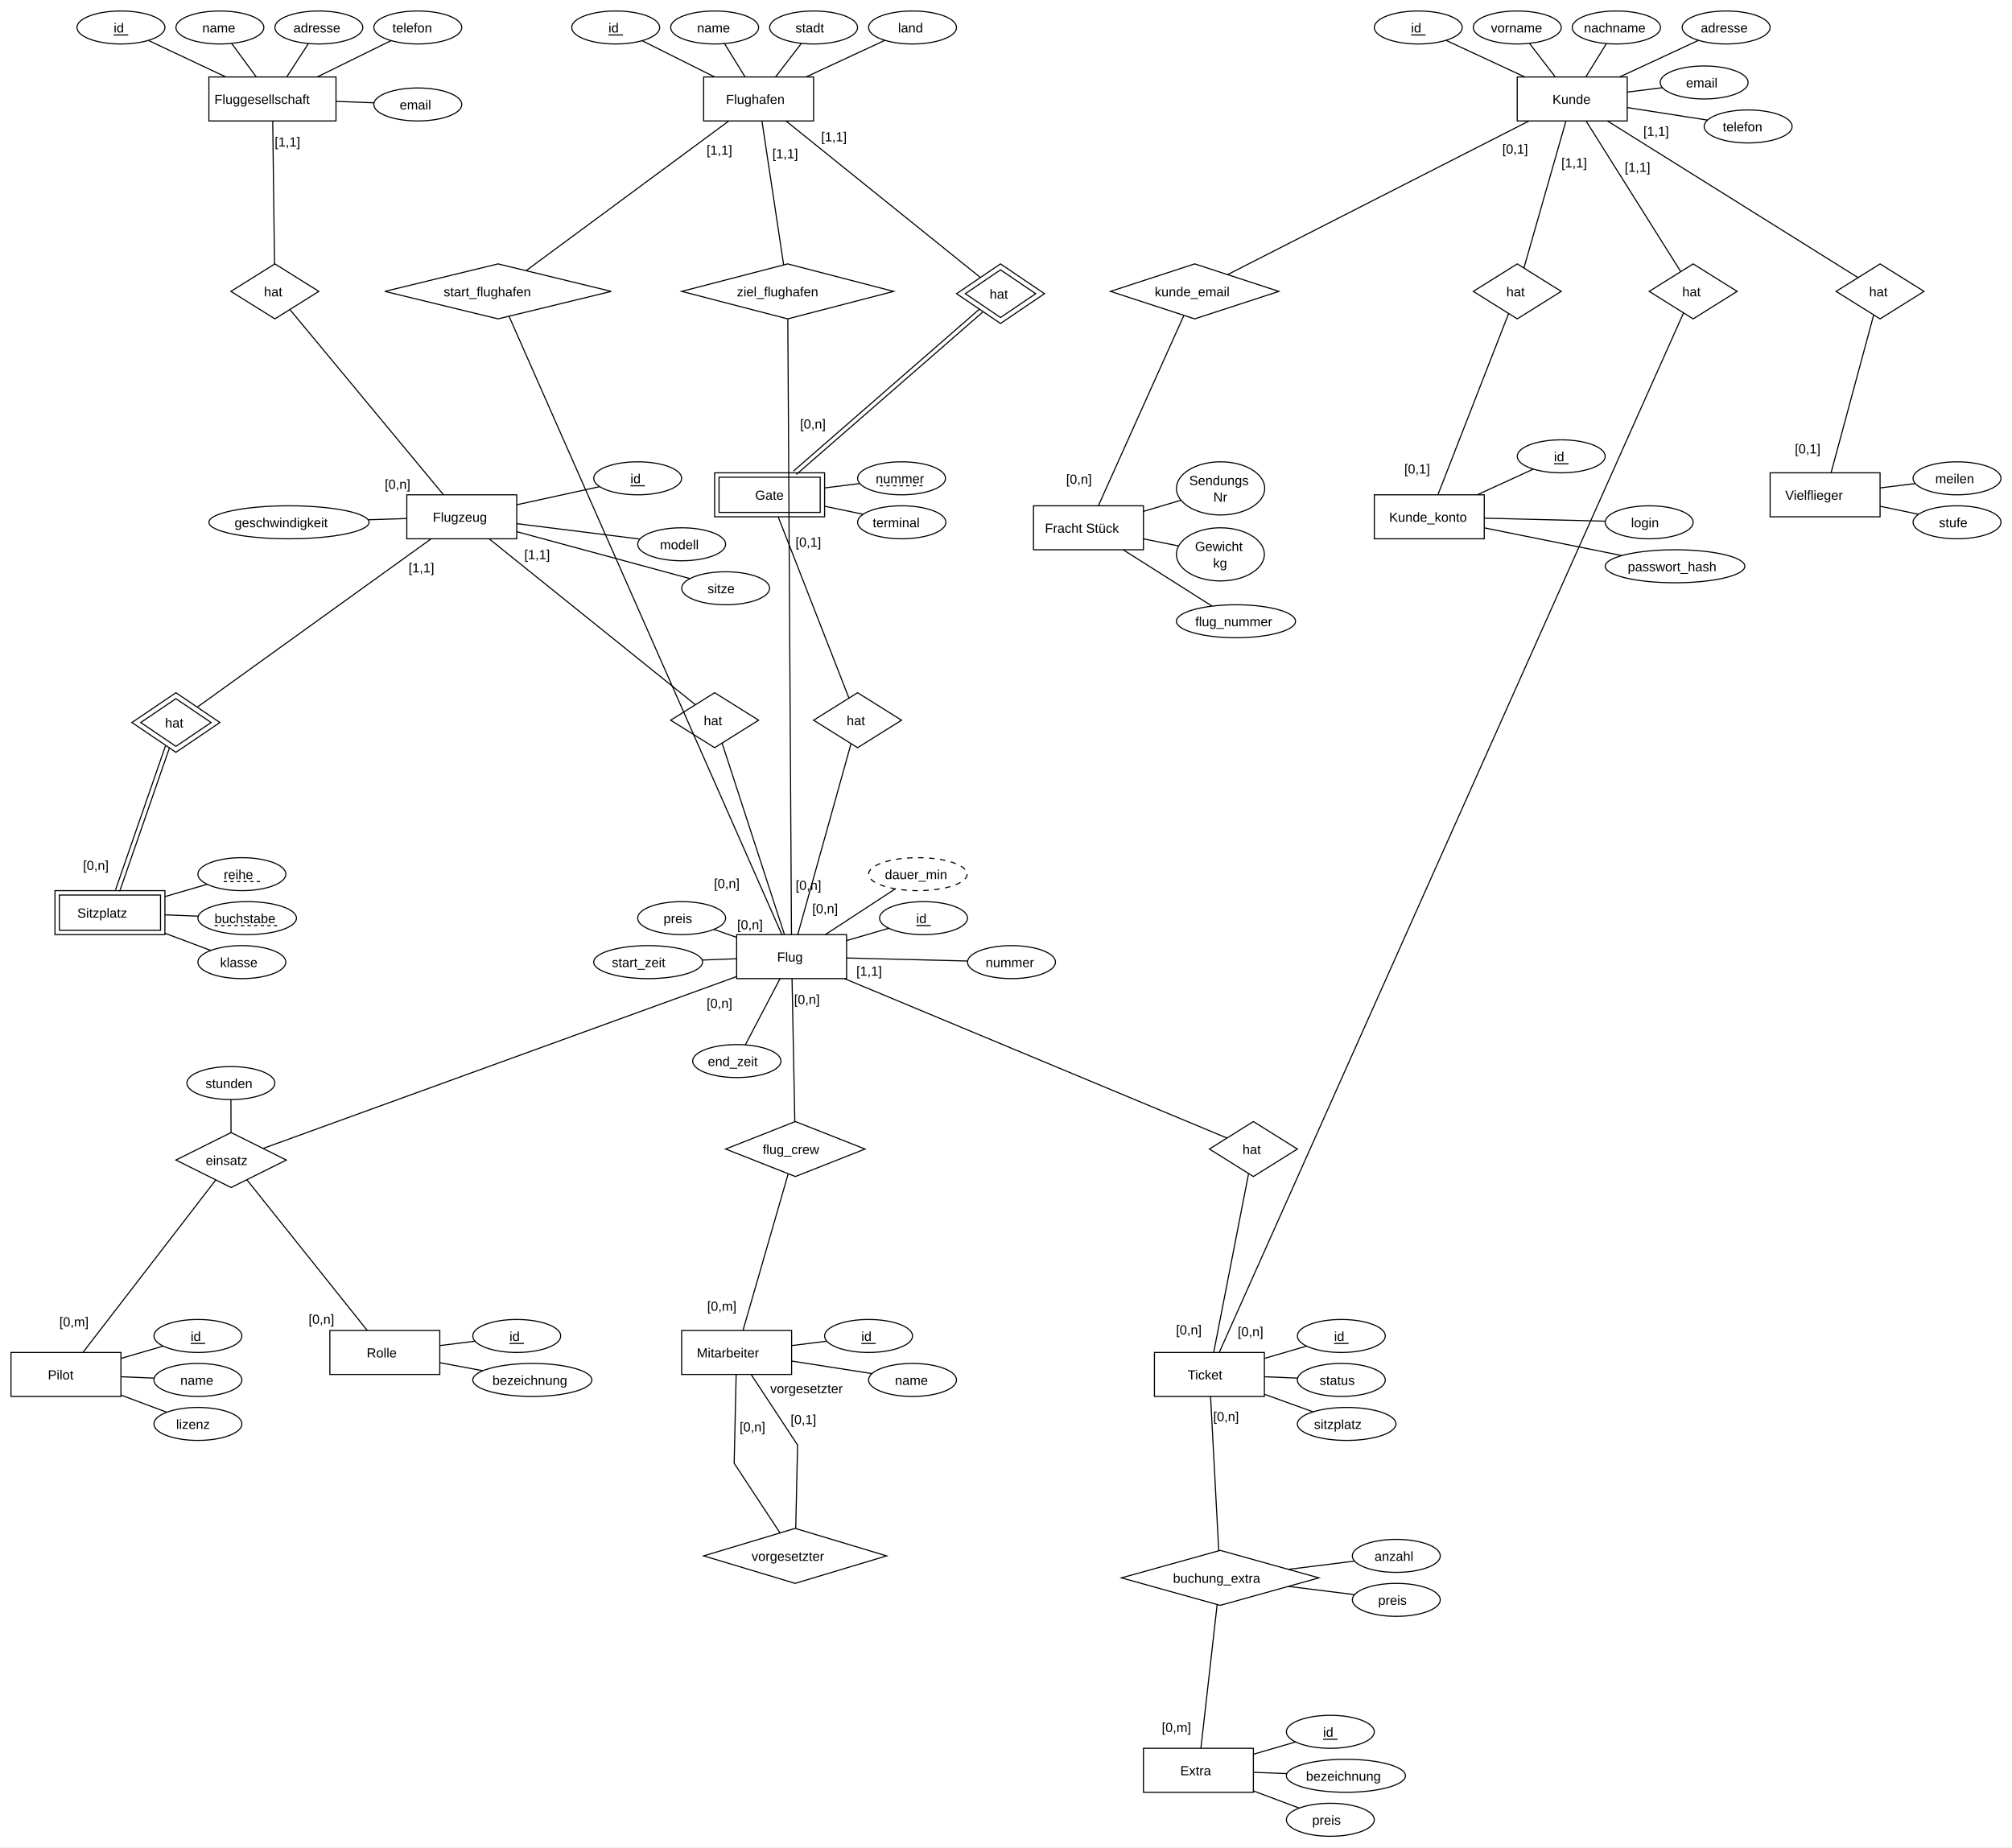
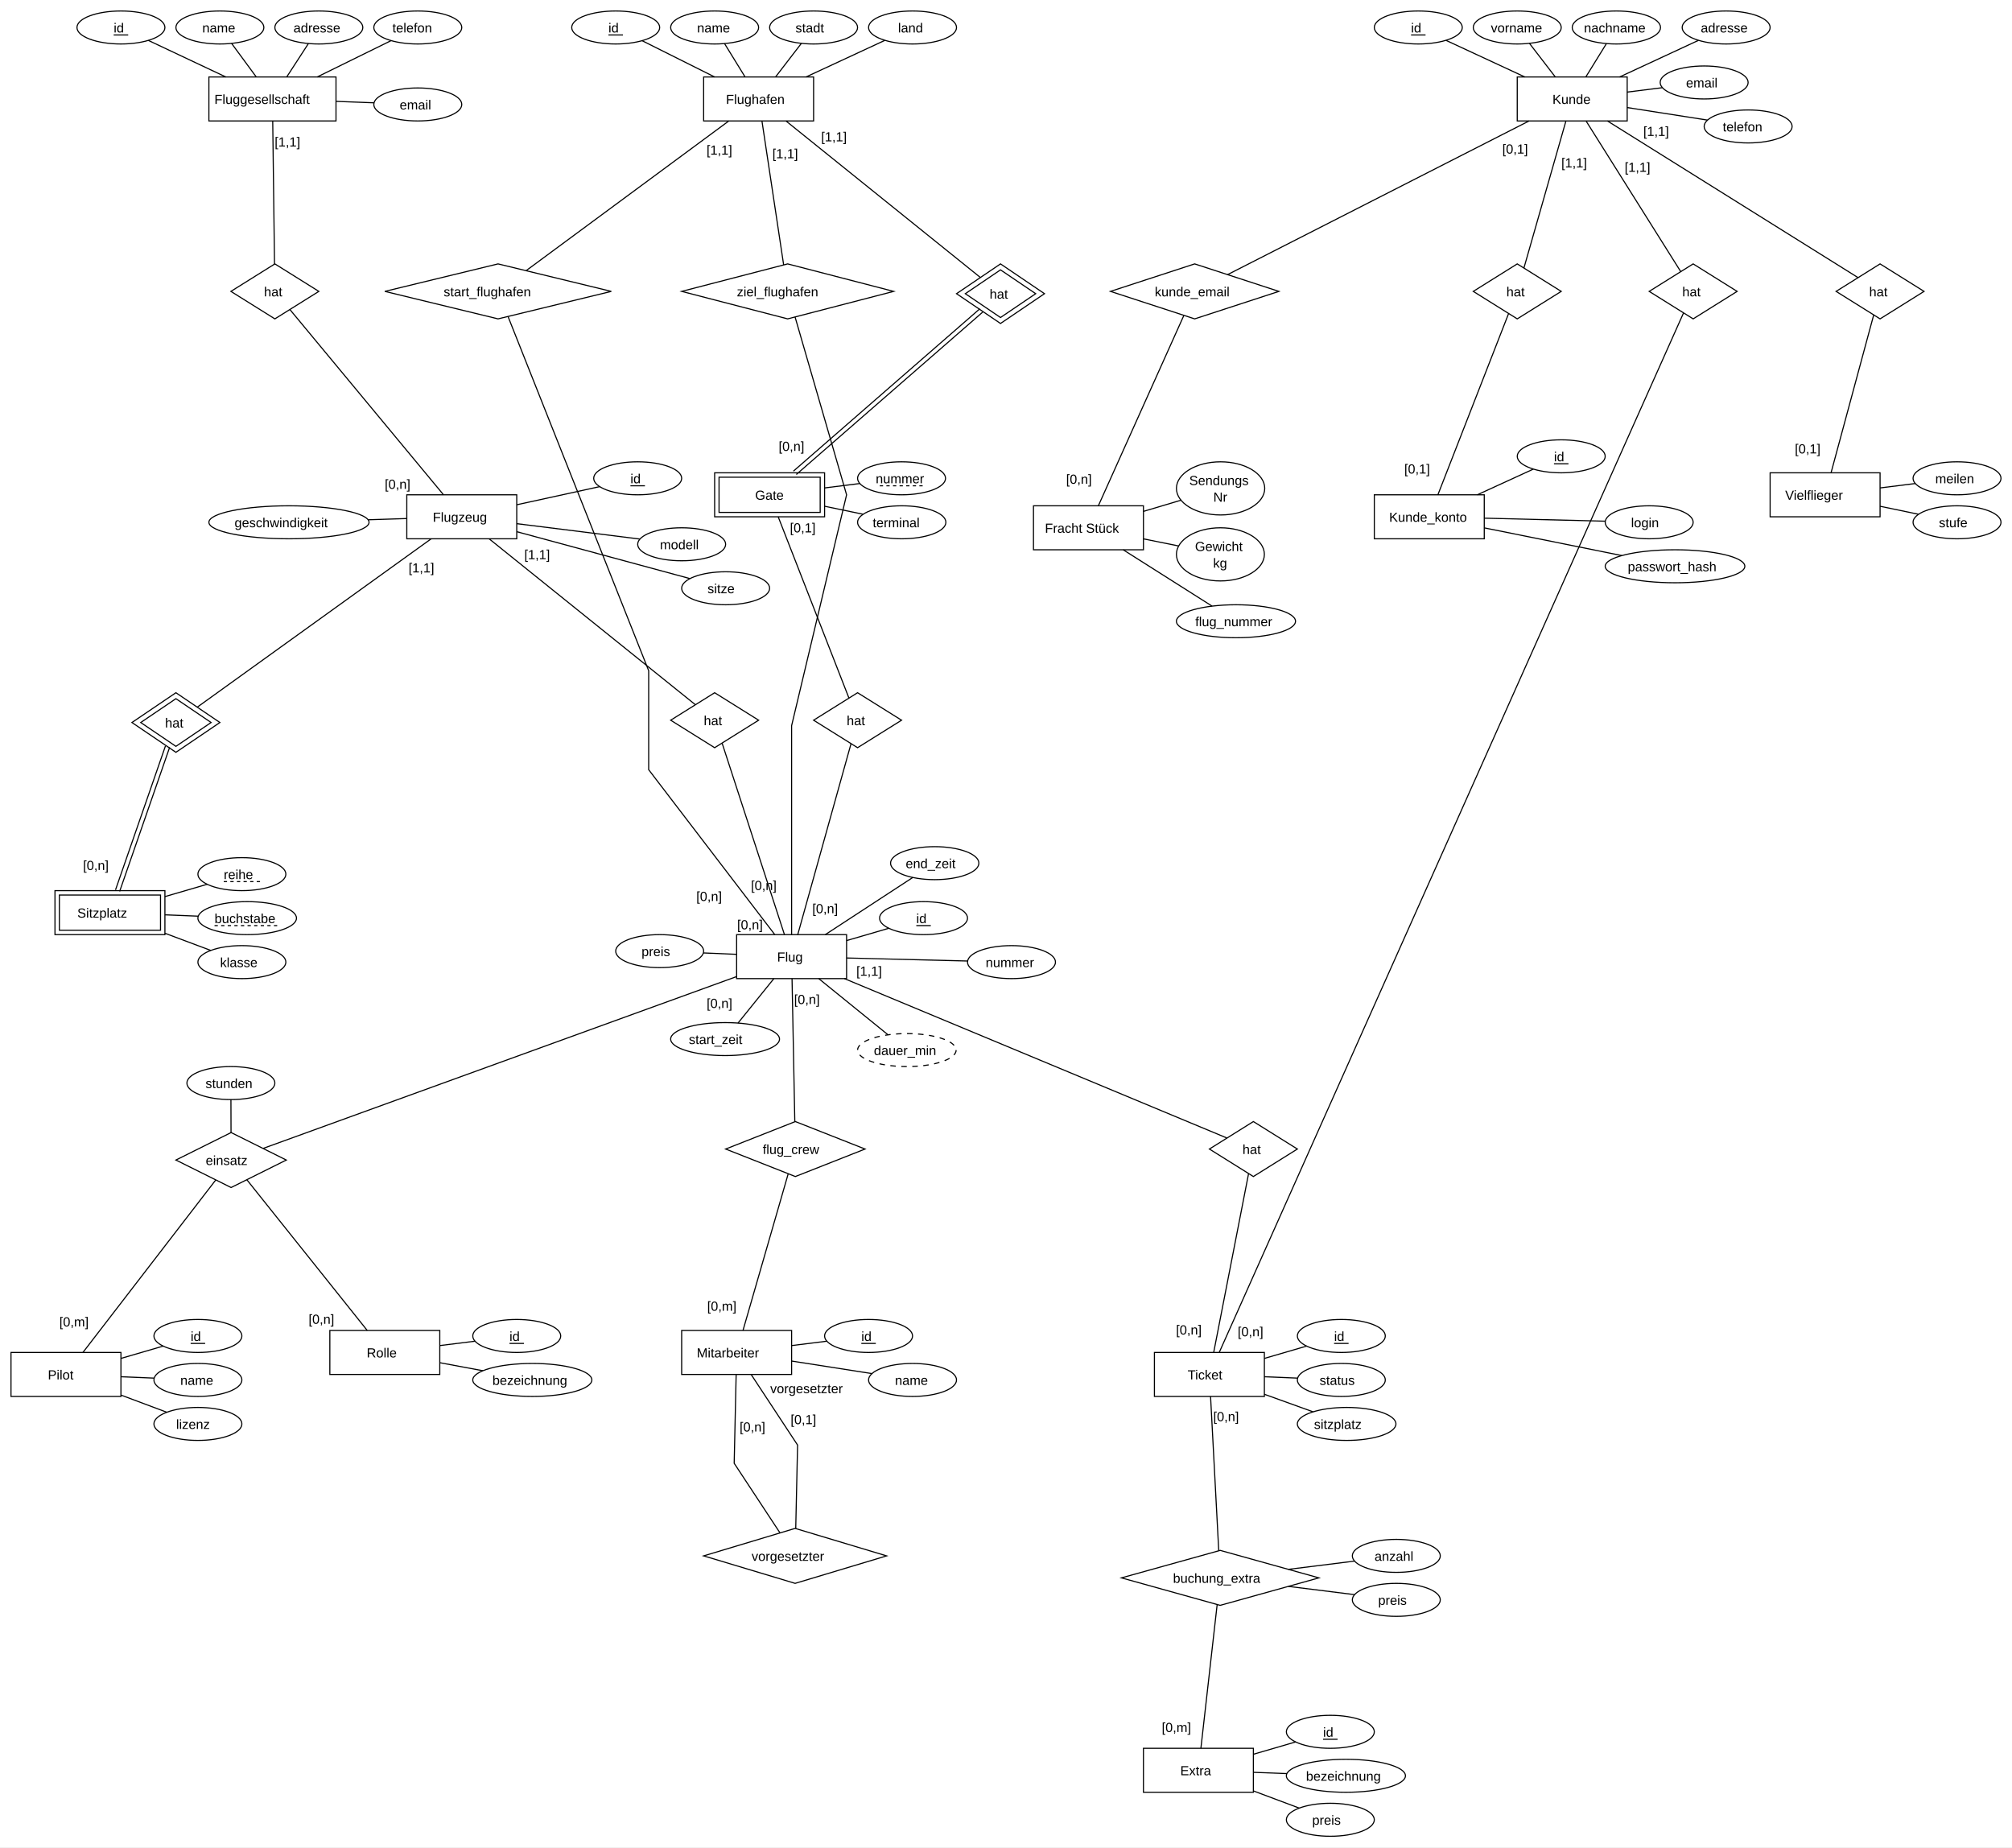
<svg xmlns="http://www.w3.org/2000/svg" width="2440" height="2240" viewBox="10 10 1830 1680" font-family="Arial, Helvetica, sans-serif" xml:space="preserve">
  <rect x="10" y="10" width="1830" height="1680" fill="#ffffff" />
  <rect x="950" y="470" width="100" height="40" fill="#ffffff" stroke="#000000" stroke-width="1" />
  <text x="960.4" y="494.51" font-size="12">Fracht Stück</text>
  <rect x="1050" y="1600" width="100" height="40" fill="#ffffff" stroke="#000000" stroke-width="1" />
  <text x="1083.5" y="1624.51" font-size="12">Extra</text>
  <rect x="680" y="860" width="100" height="40" fill="#ffffff" stroke="#000000" stroke-width="1" />
  <text x="716.8" y="884.51" font-size="12">Flug</text>
  <rect x="200" y="80" width="115.6" height="40" fill="#ffffff" stroke="#000000" stroke-width="1" />
  <text x="205" y="104.51" font-size="12">Fluggesellschaft</text>
  <rect x="650" y="80" width="100" height="40" fill="#ffffff" stroke="#000000" stroke-width="1" />
  <text x="670.3" y="104.51" font-size="12">Flughafen</text>
  <rect x="380" y="460" width="100" height="40" fill="#ffffff" stroke="#000000" stroke-width="1" />
  <text x="403.6" y="484.51" font-size="12">Flugzeug</text>
  <rect x="660" y="440" width="100" height="40" fill="#ffffff" stroke="#000000" stroke-width="1" />
  <rect x="664" y="444" width="92" height="32" fill="none" stroke="#000000" stroke-width="1" />
  <text x="696.8" y="464.51" font-size="12">Gate</text>
  <rect x="1390" y="80" width="100" height="40" fill="#ffffff" stroke="#000000" stroke-width="1" />
  <text x="1422" y="104.51" font-size="12">Kunde</text>
  <rect x="1260" y="460" width="100" height="40" fill="#ffffff" stroke="#000000" stroke-width="1" />
  <text x="1273.5" y="484.51" font-size="12">Kunde_konto</text>
  <rect x="630" y="1220" width="100" height="40" fill="#ffffff" stroke="#000000" stroke-width="1" />
  <text x="643.7" y="1244.51" font-size="12">Mitarbeiter</text>
  <rect x="20" y="1240" width="100" height="40" fill="#ffffff" stroke="#000000" stroke-width="1" />
  <text x="53.5" y="1264.51" font-size="12">Pilot</text>
  <rect x="310" y="1220" width="100" height="40" fill="#ffffff" stroke="#000000" stroke-width="1" />
  <text x="343.5" y="1244.51" font-size="12">Rolle</text>
  <rect x="60" y="820" width="100" height="40" fill="#ffffff" stroke="#000000" stroke-width="1" />
  <rect x="64" y="824" width="92" height="32" fill="none" stroke="#000000" stroke-width="1" />
  <text x="80.3" y="844.51" font-size="12">Sitzplatz</text>
  <rect x="1060" y="1240" width="100" height="40" fill="#ffffff" stroke="#000000" stroke-width="1" />
  <text x="1090.2" y="1264.51" font-size="12">Ticket</text>
  <rect x="1620" y="440" width="100" height="40" fill="#ffffff" stroke="#000000" stroke-width="1" />
  <text x="1633.7" y="464.51" font-size="12">Vielflieger</text>
  <ellipse cx="1120.16" cy="454.17" rx="40.16" ry="24.17" fill="#ffffff" stroke="#000000" stroke-width="1" />
  <text x="1091.66" y="451.14" font-size="12">Sendungs</text>
  <text x="1113.56" y="466.23" font-size="12">Nr</text>
  <ellipse cx="1120" cy="514.17" rx="40" ry="24.17" fill="#ffffff" stroke="#000000" stroke-width="1" />
  <text x="1096.9" y="511.14" font-size="12">Gewicht</text>
  <text x="1113.4" y="526.23" font-size="12">kg</text>
  <ellipse cx="1134.16" cy="575" rx="54.16" ry="15" fill="#ffffff" stroke="#000000" stroke-width="1" />
  <text x="1097.16" y="579.51" font-size="12">flug_nummer</text>
  <polygon points="1096.6,250 1173.2,275 1096.6,300 1020,275" fill="#ffffff" stroke="#000000" />
  <text x="1060.3" y="279.51" font-size="12">kunde_email</text>
  <polygon points="1119.8,1420 1209.6,1445 1119.8,1470 1030,1445" fill="#ffffff" stroke="#000000" />
  <text x="1076.9" y="1449.51" font-size="12">buchung_extra</text>
  <ellipse cx="1280" cy="1425" rx="40" ry="15" fill="#ffffff" stroke="#000000" stroke-width="1" />
  <text x="1260.2" y="1429.51" font-size="12">anzahl</text>
  <ellipse cx="1280" cy="1465" rx="40" ry="15" fill="#ffffff" stroke="#000000" stroke-width="1" />
  <text x="1263.5" y="1469.51" font-size="12">preis</text>
  <polygon points="220.2,1040 270.4,1065 220.2,1090 170,1065" fill="#ffffff" stroke="#000000" />
  <text x="197.1" y="1069.51" font-size="12">einsatz</text>
  <ellipse cx="220" cy="995" rx="40" ry="15" fill="#ffffff" stroke="#000000" stroke-width="1" />
  <text x="196.9" y="999.51" font-size="12">stunden</text>
  <ellipse cx="1220" cy="1585" rx="40" ry="15" fill="#ffffff" stroke="#000000" stroke-width="1" />
  <polyline points="1213.4,1591.79 1226.6,1591.79" fill="none" stroke="#000000" stroke-width="1" />
  <text x="1213.4" y="1589.51" font-size="12">id</text>
  <ellipse cx="1234.16" cy="1625" rx="54.16" ry="15" fill="#ffffff" stroke="#000000" stroke-width="1" />
  <text x="1197.86" y="1629.51" font-size="12">bezeichnung</text>
  <ellipse cx="1220" cy="1665" rx="40" ry="15" fill="#ffffff" stroke="#000000" stroke-width="1" />
  <text x="1203.5" y="1669.51" font-size="12">preis</text>
  <ellipse cx="850" cy="845" rx="40" ry="15" fill="#ffffff" stroke="#000000" stroke-width="1" />
  <polyline points="843.4,851.79 856.6,851.79" fill="none" stroke="#000000" stroke-width="1" />
  <text x="843.4" y="849.51" font-size="12">id</text>
  <ellipse cx="930" cy="885" rx="40" ry="15" fill="#ffffff" stroke="#000000" stroke-width="1" />
  <text x="906.5" y="889.51" font-size="12">nummer</text>
-   <ellipse cx="630" cy="845" rx="40" ry="15" fill="#ffffff" stroke="#000000" stroke-width="1" />
-   <text x="613.5" y="849.51" font-size="12">preis</text>
-   <ellipse cx="599.5" cy="885" rx="49.5" ry="15" fill="#ffffff" stroke="#000000" stroke-width="1" />
-   <text x="566.5" y="889.51" font-size="12">start_zeit</text>
-   <ellipse cx="680.16" cy="975" rx="40.16" ry="15" fill="#ffffff" stroke="#000000" stroke-width="1" />
-   <text x="653.76" y="979.51" font-size="12">end_zeit</text>
-   <ellipse cx="844.83" cy="805" rx="44.83" ry="15" fill="#ffffff" stroke="#000000" stroke-width="0" />
-   <polyline points="889.66,805 889.49,806.31 888.98,807.6 888.13,808.88 886.96,810.13 885.46,811.34 883.66,812.5 881.55,813.6 879.17,814.64 876.53,815.61 873.65,816.49 870.54,817.29 867.25,817.99 863.78,818.59 860.16,819.1 856.43,819.49 852.62,819.77 848.74,819.94 844.83,820 840.92,819.94 837.05,819.77 833.23,819.49 829.5,819.1 825.88,818.59 822.42,817.99 819.12,817.29 816.01,816.49 813.13,815.61 810.49,814.64 808.11,813.6 806.01,812.5 804.2,811.34 802.7,810.13 801.53,808.88 800.68,807.6 800.17,806.31 800,805 800.17,803.69 800.68,802.4 801.53,801.12 802.7,799.87 804.2,798.66 806.01,797.5 808.11,796.4 810.49,795.36 813.13,794.39 816.01,793.51 819.12,792.71 822.42,792.01 825.88,791.41 829.5,790.9 833.23,790.51 837.05,790.23 840.92,790.06 844.83,790 848.74,790.06 852.62,790.23 856.43,790.51 860.16,790.9 863.78,791.41 867.25,792.01 870.54,792.71 873.65,793.51 876.53,794.39 879.17,795.36 881.55,796.4 883.66,797.5 885.46,798.66 886.96,799.87 888.13,801.12 888.98,802.4 889.49,803.69 889.66,805" fill="none" stroke="#000000" stroke-width="1" stroke-dasharray="5 5" />
-   <text x="814.83" y="809.51" font-size="12">dauer_min</text>
+   <ellipse cx="610" cy="875" rx="40" ry="15" fill="#ffffff" stroke="#000000" stroke-width="1" />
+   <text x="593.5" y="879.51" font-size="12">preis</text>
+   <ellipse cx="669.5" cy="955" rx="49.5" ry="15" fill="#ffffff" stroke="#000000" stroke-width="1" />
+   <text x="636.5" y="959.51" font-size="12">start_zeit</text>
+   <ellipse cx="860.16" cy="795" rx="40.16" ry="15" fill="#ffffff" stroke="#000000" stroke-width="1" />
+   <text x="833.76" y="799.51" font-size="12">end_zeit</text>
+   <ellipse cx="834.83" cy="965" rx="44.83" ry="15" fill="#ffffff" stroke="#000000" stroke-width="0" />
+   <polyline points="879.66,965 879.49,966.31 878.98,967.6 878.13,968.88 876.96,970.13 875.46,971.34 873.66,972.5 871.55,973.6 869.17,974.64 866.53,975.61 863.65,976.49 860.54,977.29 857.25,977.99 853.78,978.59 850.16,979.1 846.43,979.49 842.62,979.77 838.74,979.94 834.83,980 830.92,979.94 827.05,979.77 823.23,979.49 819.5,979.1 815.88,978.59 812.42,977.99 809.12,977.29 806.01,976.49 803.13,975.61 800.49,974.64 798.11,973.6 796.01,972.5 794.2,971.34 792.7,970.13 791.53,968.88 790.68,967.6 790.17,966.31 790,965 790.17,963.69 790.68,962.4 791.53,961.12 792.7,959.87 794.2,958.66 796.01,957.5 798.11,956.4 800.49,955.36 803.13,954.39 806.01,953.51 809.12,952.71 812.42,952.01 815.88,951.41 819.5,950.9 823.23,950.51 827.05,950.23 830.92,950.06 834.83,950 838.74,950.06 842.62,950.23 846.43,950.51 850.16,950.9 853.78,951.41 857.25,952.01 860.54,952.71 863.65,953.51 866.53,954.39 869.17,955.36 871.55,956.4 873.66,957.5 875.46,958.66 876.96,959.87 878.13,961.12 878.98,962.4 879.49,963.69 879.66,965" fill="none" stroke="#000000" stroke-width="1" stroke-dasharray="5 5" />
+   <text x="804.83" y="969.51" font-size="12">dauer_min</text>
  <polygon points="660,640 700,665 660,690 620,665" fill="#ffffff" stroke="#000000" />
  <text x="650.1" y="669.51" font-size="12">hat</text>
  <polygon points="790,640 830,665 790,690 750,665" fill="#ffffff" stroke="#000000" />
  <text x="780.1" y="669.51" font-size="12">hat</text>
  <polygon points="463,250 566,275 463,300 360,275" fill="#ffffff" stroke="#000000" />
  <text x="413.5" y="279.51" font-size="12">start_flughafen</text>
  <polygon points="726.4,250 822.8,275 726.4,300 630,275" fill="#ffffff" stroke="#000000" />
  <text x="680.2" y="279.51" font-size="12">ziel_flughafen</text>
  <polygon points="733.4,1030 796.8,1055 733.4,1080 670,1055" fill="#ffffff" stroke="#000000" />
  <text x="703.7" y="1059.51" font-size="12">flug_crew</text>
  <ellipse cx="120" cy="35" rx="40" ry="15" fill="#ffffff" stroke="#000000" stroke-width="1" />
  <polyline points="113.4,41.79 126.6,41.79" fill="none" stroke="#000000" stroke-width="1" />
  <text x="113.4" y="39.51" font-size="12">id</text>
  <ellipse cx="210" cy="35" rx="40" ry="15" fill="#ffffff" stroke="#000000" stroke-width="1" />
  <text x="194" y="39.51" font-size="12">name</text>
  <ellipse cx="300" cy="35" rx="40" ry="15" fill="#ffffff" stroke="#000000" stroke-width="1" />
  <text x="276.9" y="39.51" font-size="12">adresse</text>
  <ellipse cx="390" cy="35" rx="40" ry="15" fill="#ffffff" stroke="#000000" stroke-width="1" />
  <text x="366.9" y="39.51" font-size="12">telefon</text>
  <ellipse cx="390" cy="105" rx="40" ry="15" fill="#ffffff" stroke="#000000" stroke-width="1" />
  <text x="373.5" y="109.51" font-size="12">email</text>
  <ellipse cx="570" cy="35" rx="40" ry="15" fill="#ffffff" stroke="#000000" stroke-width="1" />
  <polyline points="563.4,41.79 576.6,41.79" fill="none" stroke="#000000" stroke-width="1" />
  <text x="563.4" y="39.51" font-size="12">id</text>
  <ellipse cx="660" cy="35" rx="40" ry="15" fill="#ffffff" stroke="#000000" stroke-width="1" />
  <text x="644" y="39.51" font-size="12">name</text>
  <ellipse cx="750" cy="35" rx="40" ry="15" fill="#ffffff" stroke="#000000" stroke-width="1" />
  <text x="733.5" y="39.51" font-size="12">stadt</text>
  <ellipse cx="840" cy="35" rx="40" ry="15" fill="#ffffff" stroke="#000000" stroke-width="1" />
  <text x="826.8" y="39.51" font-size="12">land</text>
  <ellipse cx="590" cy="445" rx="40" ry="15" fill="#ffffff" stroke="#000000" stroke-width="1" />
  <polyline points="583.4,451.79 596.6,451.79" fill="none" stroke="#000000" stroke-width="1" />
  <text x="583.4" y="449.51" font-size="12">id</text>
  <ellipse cx="630" cy="505" rx="40" ry="15" fill="#ffffff" stroke="#000000" stroke-width="1" />
  <text x="610.2" y="509.51" font-size="12">modell</text>
  <ellipse cx="670" cy="545" rx="40" ry="15" fill="#ffffff" stroke="#000000" stroke-width="1" />
  <text x="653.5" y="549.51" font-size="12">sitze</text>
  <ellipse cx="272.83" cy="485" rx="72.83" ry="15" fill="#ffffff" stroke="#000000" stroke-width="1" />
  <text x="223.33" y="489.51" font-size="12">geschwindigkeit</text>
  <polygon points="260,250 300,275 260,300 220,275" fill="#ffffff" stroke="#000000" />
  <text x="250.1" y="279.51" font-size="12">hat</text>
  <ellipse cx="830" cy="445" rx="40" ry="15" fill="#ffffff" stroke="#000000" stroke-width="1" />
  <polyline points="810.2,451.79 849.8,451.79" fill="none" stroke="#000000" stroke-width="1" stroke-dasharray="3 3" />
  <text x="806.5" y="449.51" font-size="12">nummer</text>
  <ellipse cx="830.16" cy="485" rx="40.16" ry="15" fill="#ffffff" stroke="#000000" stroke-width="1" />
  <text x="803.76" y="489.51" font-size="12">terminal</text>
  <polygon points="920,250 960,277.09 920,304.19 880,277.09" fill="#ffffff" stroke="#000000" />
  <polygon points="920,255.42 952,277.09 920,298.77 888,277.09" fill="none" stroke="#000000" />
  <text x="910.1" y="281.61" font-size="12">hat</text>
  <ellipse cx="1300" cy="35" rx="40" ry="15" fill="#ffffff" stroke="#000000" stroke-width="1" />
  <polyline points="1293.4,41.79 1306.6,41.79" fill="none" stroke="#000000" stroke-width="1" />
  <text x="1293.4" y="39.51" font-size="12">id</text>
  <ellipse cx="1390" cy="35" rx="40" ry="15" fill="#ffffff" stroke="#000000" stroke-width="1" />
  <text x="1366" y="39.51" font-size="12">vorname</text>
  <ellipse cx="1480.16" cy="35" rx="40.16" ry="15" fill="#ffffff" stroke="#000000" stroke-width="1" />
  <text x="1450.66" y="39.51" font-size="12">nachname</text>
  <ellipse cx="1580" cy="35" rx="40" ry="15" fill="#ffffff" stroke="#000000" stroke-width="1" />
  <text x="1556.9" y="39.51" font-size="12">adresse</text>
  <ellipse cx="1560" cy="85" rx="40" ry="15" fill="#ffffff" stroke="#000000" stroke-width="1" />
  <text x="1543.5" y="89.51" font-size="12">email</text>
  <ellipse cx="1600" cy="125" rx="40" ry="15" fill="#ffffff" stroke="#000000" stroke-width="1" />
  <text x="1576.9" y="129.51" font-size="12">telefon</text>
  <ellipse cx="1430" cy="425" rx="40" ry="15" fill="#ffffff" stroke="#000000" stroke-width="1" />
  <polyline points="1423.4,431.79 1436.6,431.79" fill="none" stroke="#000000" stroke-width="1" />
  <text x="1423.4" y="429.51" font-size="12">id</text>
  <ellipse cx="1510" cy="485" rx="40" ry="15" fill="#ffffff" stroke="#000000" stroke-width="1" />
  <text x="1493.5" y="489.51" font-size="12">login</text>
  <ellipse cx="1533.5" cy="525" rx="63.5" ry="15" fill="#ffffff" stroke="#000000" stroke-width="1" />
  <text x="1490.5" y="529.51" font-size="12">passwort_hash</text>
  <polygon points="1390,250 1430,275 1390,300 1350,275" fill="#ffffff" stroke="#000000" />
  <text x="1380.1" y="279.51" font-size="12">hat</text>
  <ellipse cx="800" cy="1225" rx="40" ry="15" fill="#ffffff" stroke="#000000" stroke-width="1" />
  <polyline points="793.4,1231.79 806.6,1231.79" fill="none" stroke="#000000" stroke-width="1" />
  <text x="793.4" y="1229.51" font-size="12">id</text>
  <ellipse cx="840" cy="1265" rx="40" ry="15" fill="#ffffff" stroke="#000000" stroke-width="1" />
  <text x="824" y="1269.51" font-size="12">name</text>
  <polygon points="733.2,1400 816.4,1425 733.2,1450 650,1425" fill="#ffffff" stroke="#000000" />
  <text x="693.6" y="1429.51" font-size="12">vorgesetzter</text>
  <ellipse cx="190" cy="1225" rx="40" ry="15" fill="#ffffff" stroke="#000000" stroke-width="1" />
  <polyline points="183.4,1231.79 196.6,1231.79" fill="none" stroke="#000000" stroke-width="1" />
  <text x="183.4" y="1229.51" font-size="12">id</text>
  <ellipse cx="190" cy="1265" rx="40" ry="15" fill="#ffffff" stroke="#000000" stroke-width="1" />
  <text x="174" y="1269.51" font-size="12">name</text>
  <ellipse cx="190" cy="1305" rx="40" ry="15" fill="#ffffff" stroke="#000000" stroke-width="1" />
  <text x="170.2" y="1309.51" font-size="12">lizenz</text>
  <ellipse cx="480" cy="1225" rx="40" ry="15" fill="#ffffff" stroke="#000000" stroke-width="1" />
  <polyline points="473.4,1231.79 486.6,1231.79" fill="none" stroke="#000000" stroke-width="1" />
  <text x="473.4" y="1229.51" font-size="12">id</text>
  <ellipse cx="494.16" cy="1265" rx="54.16" ry="15" fill="#ffffff" stroke="#000000" stroke-width="1" />
  <text x="457.86" y="1269.51" font-size="12">bezeichnung</text>
  <ellipse cx="230" cy="805" rx="40" ry="15" fill="#ffffff" stroke="#000000" stroke-width="1" />
  <polyline points="213.5,811.79 246.5,811.79" fill="none" stroke="#000000" stroke-width="1" stroke-dasharray="3 3" />
  <text x="213.5" y="809.51" font-size="12">reihe</text>
  <ellipse cx="234.83" cy="845" rx="44.83" ry="15" fill="#ffffff" stroke="#000000" stroke-width="1" />
  <polyline points="205.13,851.79 264.53,851.79" fill="none" stroke="#000000" stroke-width="1" stroke-dasharray="3 3" />
  <text x="205.13" y="849.51" font-size="12">buchstabe</text>
  <ellipse cx="230" cy="885" rx="40" ry="15" fill="#ffffff" stroke="#000000" stroke-width="1" />
  <text x="210.2" y="889.51" font-size="12">klasse</text>
  <polygon points="170,640 210,667.09 170,694.19 130,667.09" fill="#ffffff" stroke="#000000" />
  <polygon points="170,645.42 202,667.09 170,688.77 138,667.09" fill="none" stroke="#000000" />
  <text x="160.1" y="671.61" font-size="12">hat</text>
  <ellipse cx="1230" cy="1225" rx="40" ry="15" fill="#ffffff" stroke="#000000" stroke-width="1" />
  <polyline points="1223.4,1231.79 1236.6,1231.79" fill="none" stroke="#000000" stroke-width="1" />
  <text x="1223.4" y="1229.51" font-size="12">id</text>
  <ellipse cx="1230" cy="1265" rx="40" ry="15" fill="#ffffff" stroke="#000000" stroke-width="1" />
  <text x="1210.2" y="1269.51" font-size="12">status</text>
  <ellipse cx="1234.83" cy="1305" rx="44.83" ry="15" fill="#ffffff" stroke="#000000" stroke-width="1" />
  <text x="1205.13" y="1309.51" font-size="12">sitzplatz</text>
  <polygon points="1150,1030 1190,1055 1150,1080 1110,1055" fill="#ffffff" stroke="#000000" />
  <text x="1140.1" y="1059.51" font-size="12">hat</text>
  <polygon points="1550,250 1590,275 1550,300 1510,275" fill="#ffffff" stroke="#000000" />
  <text x="1540.1" y="279.51" font-size="12">hat</text>
  <ellipse cx="1790" cy="445" rx="40" ry="15" fill="#ffffff" stroke="#000000" stroke-width="1" />
  <text x="1770.2" y="449.51" font-size="12">meilen</text>
  <ellipse cx="1790" cy="485" rx="40" ry="15" fill="#ffffff" stroke="#000000" stroke-width="1" />
  <text x="1773.5" y="489.51" font-size="12">stufe</text>
  <polygon points="1720,250 1760,275 1720,300 1680,275" fill="#ffffff" stroke="#000000" />
  <text x="1710.1" y="279.51" font-size="12">hat</text>
  <polyline points="1050,475.09 1084.17,464.9" fill="none" stroke="#000000" stroke-width="1" />
  <polyline points="1050,500.07 1082.05,506.53" fill="none" stroke="#000000" stroke-width="1" />
  <polyline points="1031.57,510 1112.47,561.26" fill="none" stroke="#000000" stroke-width="1" />
  <polyline points="1126.51,259.76 1400.75,120" fill="none" stroke="#000000" stroke-width="1" />
  <text x="1376.39" y="149.66" font-size="12">[0,1]</text>
  <polyline points="1086.8,296.8 1008.99,470" fill="none" stroke="#000000" stroke-width="1" />
  <text x="979.66" y="449.96" font-size="12">[0,n]</text>
  <polyline points="1118.5,1420.36 1111.06,1280" fill="none" stroke="#000000" stroke-width="1" />
  <text x="1113.49" y="1302.48" font-size="12">[0,n]</text>
  <polyline points="1117.06,1469.24 1102.26,1600" fill="none" stroke="#000000" stroke-width="1" />
  <text x="1066.68" y="1585.18" font-size="12">[0,m]</text>
  <polyline points="1181.8,1437.26 1242.05,1429.74" fill="none" stroke="#000000" stroke-width="1" />
  <polyline points="1181.8,1452.74 1242.05,1460.26" fill="none" stroke="#000000" stroke-width="1" />
  <polyline points="249.24,1054.46 680,898.14" fill="none" stroke="#000000" stroke-width="1" />
  <text x="652.72" y="926.66" font-size="12">[0,n]</text>
  <polyline points="206.28,1083.07 85.41,1240" fill="none" stroke="#000000" stroke-width="1" />
  <text x="63.97" y="1216.34" font-size="12">[0,m]</text>
  <polyline points="234.49,1082.88 344.02,1220" fill="none" stroke="#000000" stroke-width="1" />
  <text x="290.67" y="1213.93" font-size="12">[0,n]</text>
  <polyline points="220.13,1040.04 220.04,1010" fill="none" stroke="#000000" stroke-width="1" />
  <polyline points="1150,1605.42 1188.43,1594.21" fill="none" stroke="#000000" stroke-width="1" />
  <polyline points="1150,1621.86 1180.48,1623" fill="none" stroke="#000000" stroke-width="1" />
  <polyline points="1150,1638.75 1191.72,1654.39" fill="none" stroke="#000000" stroke-width="1" />
  <polyline points="780,865.42 818.43,854.21" fill="none" stroke="#000000" stroke-width="1" />
  <polyline points="780,881.25 890.09,884" fill="none" stroke="#000000" stroke-width="1" />
-   <polyline points="680,862.5 659.24,855.23" fill="none" stroke="#000000" stroke-width="1" />
-   <polyline points="680,881.92 648.6,883.12" fill="none" stroke="#000000" stroke-width="1" />
-   <polyline points="719.51,900 687.89,960.28" fill="none" stroke="#000000" stroke-width="1" />
-   <polyline points="760.62,860 824.39,818.35" fill="none" stroke="#000000" stroke-width="1" />
+   <polyline points="680,877.92 649.76,876.66" fill="none" stroke="#000000" stroke-width="1" />
+   <polyline points="713.87,900 681.25,940.43" fill="none" stroke="#000000" stroke-width="1" />
+   <polyline points="760.63,860 840.22,808.02" fill="none" stroke="#000000" stroke-width="1" />
+   <polyline points="754.67,900 817.73,951.13" fill="none" stroke="#000000" stroke-width="1" />
  <polyline points="642.51,650.93 454.86,500" fill="none" stroke="#000000" stroke-width="1" />
  <text x="486.88" y="518.53" font-size="12">[1,1]</text>
  <polyline points="666.76,685.77 723.49,860" fill="none" stroke="#000000" stroke-width="1" />
  <text x="680.47" y="855.16" font-size="12">[0,n]</text>
  <polyline points="782.16,644.9 717.8,480" fill="none" stroke="#000000" stroke-width="1" />
-   <text x="733.54" y="507.22" font-size="12">[0,1]</text>
+   <text x="728.45" y="494.18" font-size="12">[0,1]</text>
  <polyline points="784.06,686.29 735.58,860" fill="none" stroke="#000000" stroke-width="1" />
  <text x="748.8" y="840.52" font-size="12">[0,n]</text>
  <polyline points="488.48,256.18 672.91,120" fill="none" stroke="#000000" stroke-width="1" />
  <text x="652.63" y="150.63" font-size="12">[1,1]</text>
-   <polyline points="472.97,297.58 721.17,860" fill="none" stroke="#000000" stroke-width="1" />
-   <text x="659.38" y="817.67" font-size="12">[0,n]</text>
+   <polyline points="472.05,297.8 600,620 600,710 714.71,860" fill="none" stroke="#000000" stroke-width="1" />
+   <text x="643.31" y="829.38" font-size="12">[0,n]</text>
  <polyline points="722.77,250.94 703.02,120" fill="none" stroke="#000000" stroke-width="1" />
  <text x="712.49" y="153.9" font-size="12">[1,1]</text>
-   <polyline points="726.55,299.96 729.88,860" fill="none" stroke="#000000" stroke-width="1" />
-   <text x="733.65" y="819.33" font-size="12">[0,n]</text>
+   <polyline points="733.14,298.25 780,460 730,670 730,860" fill="none" stroke="#000000" stroke-width="1" />
+   <text x="693" y="819.45" font-size="12">[0,n]</text>
  <polyline points="732.92,1030.19 730.39,900" fill="none" stroke="#000000" stroke-width="1" />
  <text x="732.23" y="923.1" font-size="12">[0,n]</text>
  <polyline points="726.92,1077.45 685.77,1220" fill="none" stroke="#000000" stroke-width="1" />
  <text x="653.18" y="1202.07" font-size="12">[0,m]</text>
  <polyline points="215.4,80 144.89,46.74" fill="none" stroke="#000000" stroke-width="1" />
  <polyline points="243.09,80 220.63,49.46" fill="none" stroke="#000000" stroke-width="1" />
  <polyline points="270.78,80 290.54,49.57" fill="none" stroke="#000000" stroke-width="1" />
  <polyline points="298.48,80 365.74,46.93" fill="none" stroke="#000000" stroke-width="1" />
  <polyline points="315.6,102.19 350.2,103.49" fill="none" stroke="#000000" stroke-width="1" />
  <polyline points="660,80 594,47" fill="none" stroke="#000000" stroke-width="1" />
  <polyline points="687.69,80 668.99,49.62" fill="none" stroke="#000000" stroke-width="1" />
  <polyline points="715.38,80 738.91,49.41" fill="none" stroke="#000000" stroke-width="1" />
  <polyline points="743.08,80 814.87,46.67" fill="none" stroke="#000000" stroke-width="1" />
  <polyline points="480,469.06 555.45,452.56" fill="none" stroke="#000000" stroke-width="1" />
  <polyline points="480,486.25 592.05,500.26" fill="none" stroke="#000000" stroke-width="1" />
  <polyline points="480,493.54 637.57,536.22" fill="none" stroke="#000000" stroke-width="1" />
  <polyline points="380,481.59 344.81,482.71" fill="none" stroke="#000000" stroke-width="1" />
  <polyline points="259.69,250.19 258.05,120" fill="none" stroke="#000000" stroke-width="1" />
  <text x="259.78" y="143.23" font-size="12">[1,1]</text>
  <polyline points="273.65,291.47 413.41,460" fill="none" stroke="#000000" stroke-width="1" />
  <text x="359.92" y="454.56" font-size="12">[0,n]</text>
  <polyline points="760,453.75 792.05,449.74" fill="none" stroke="#000000" stroke-width="1" />
  <polyline points="760,470.4 795.08,477.7" fill="none" stroke="#000000" stroke-width="1" />
  <polyline points="901.72,262.38 724.85,120" fill="none" stroke="#000000" stroke-width="1" />
  <text x="756.86" y="138.54" font-size="12">[1,1]</text>
  <polyline points="903.81,293.84 734.28,441.51" fill="none" stroke="#000000" stroke-width="1" />
  <polyline points="901.19,290.83 731.65,438.49" fill="none" stroke="#000000" stroke-width="1" />
-   <text x="737.67" y="399.76" font-size="12">[0,n]</text>
+   <text x="718.21" y="420.06" font-size="12">[0,n]</text>
  <polyline points="1396.92,80 1325.13,46.67" fill="none" stroke="#000000" stroke-width="1" />
  <polyline points="1424.62,80 1401.09,49.41" fill="none" stroke="#000000" stroke-width="1" />
  <polyline points="1452.36,80 1471.13,49.62" fill="none" stroke="#000000" stroke-width="1" />
  <polyline points="1483.08,80 1554.87,46.67" fill="none" stroke="#000000" stroke-width="1" />
  <polyline points="1490,93.75 1522.05,89.74" fill="none" stroke="#000000" stroke-width="1" />
  <polyline points="1490,107.81 1563.08,119.23" fill="none" stroke="#000000" stroke-width="1" />
  <polyline points="1353.64,460 1404.67,436.61" fill="none" stroke="#000000" stroke-width="1" />
  <polyline points="1360,481.25 1470.09,484" fill="none" stroke="#000000" stroke-width="1" />
  <polyline points="1360,490.07 1485.17,515.27" fill="none" stroke="#000000" stroke-width="1" />
  <polyline points="1396.06,253.79 1434.29,120" fill="none" stroke="#000000" stroke-width="1" />
  <text x="1430.09" y="162.25" font-size="12">[1,1]</text>
  <polyline points="1382.16,295.1 1317.81,460" fill="none" stroke="#000000" stroke-width="1" />
  <text x="1287.25" y="440.65" font-size="12">[0,1]</text>
  <polyline points="730,1233.75 762.05,1229.74" fill="none" stroke="#000000" stroke-width="1" />
  <polyline points="730,1247.81 803.08,1259.23" fill="none" stroke="#000000" stroke-width="1" />
  <polyline points="733.75,1400.17 735.43,1324.21 693.17,1260" fill="none" stroke="#000000" stroke-width="1" />
  <text x="710.54" y="1277.03" font-size="12">vorgesetzter</text>
  <text x="729.07" y="1305.18" font-size="12">[0,1]</text>
  <polyline points="719.46,1404.13 677.77,1340.79 679.56,1260" fill="none" stroke="#000000" stroke-width="1" />
  <text x="682.7" y="1311.9" font-size="12">[0,n]</text>
  <polyline points="120,1245.42 158.43,1234.21" fill="none" stroke="#000000" stroke-width="1" />
  <polyline points="120,1262.08 150.24,1263.34" fill="none" stroke="#000000" stroke-width="1" />
  <polyline points="120,1278.75 161.72,1294.39" fill="none" stroke="#000000" stroke-width="1" />
  <polyline points="410,1233.75 442.05,1229.74" fill="none" stroke="#000000" stroke-width="1" />
  <polyline points="410,1249.32 449.23,1256.63" fill="none" stroke="#000000" stroke-width="1" />
  <polyline points="160,825.42 198.43,814.21" fill="none" stroke="#000000" stroke-width="1" />
  <polyline points="160,842 190.32,843.22" fill="none" stroke="#000000" stroke-width="1" />
  <polyline points="160,858.75 201.72,874.39" fill="none" stroke="#000000" stroke-width="1" />
  <polyline points="189.4,653.14 402.21,500" fill="none" stroke="#000000" stroke-width="1" />
  <text x="381.61" y="530.58" font-size="12">[1,1]</text>
  <polyline points="164.28,689.69 118.83,820.66" fill="none" stroke="#000000" stroke-width="1" />
  <polyline points="160.5,688.38 115.05,819.34" fill="none" stroke="#000000" stroke-width="1" />
  <text x="85.5" y="801.22" font-size="12">[0,n]</text>
  <polyline points="1160,1245.42 1198.43,1234.21" fill="none" stroke="#000000" stroke-width="1" />
  <polyline points="1160,1262.08 1190.24,1263.34" fill="none" stroke="#000000" stroke-width="1" />
  <polyline points="1160,1278.02 1204.33,1294.01" fill="none" stroke="#000000" stroke-width="1" />
  <polyline points="1126,1045 778,900" fill="none" stroke="#000000" stroke-width="1" />
  <text x="788.85" y="897.35" font-size="12">[1,1]</text>
  <polyline points="1145.65,1077.28 1113.9,1240" fill="none" stroke="#000000" stroke-width="1" />
  <text x="1079.61" y="1223.64" font-size="12">[0,n]</text>
  <polyline points="1538.72,257.05 1452.57,120" fill="none" stroke="#000000" stroke-width="1" />
  <text x="1487.68" y="166.24" font-size="12">[1,1]</text>
  <polyline points="1541.27,294.54 1118.93,1240" fill="none" stroke="#000000" stroke-width="1" />
  <text x="1135.7" y="1225.27" font-size="12">[0,n]</text>
  <polyline points="1720,453.75 1752.05,449.74" fill="none" stroke="#000000" stroke-width="1" />
  <polyline points="1720,470.42 1755.03,477.72" fill="none" stroke="#000000" stroke-width="1" />
  <polyline points="1700,262.5 1472,120" fill="none" stroke="#000000" stroke-width="1" />
  <text x="1504.65" y="133.6" font-size="12">[1,1]</text>
  <polyline points="1714.22,296.39 1675.41,440" fill="none" stroke="#000000" stroke-width="1" />
  <text x="1642.46" y="422.36" font-size="12">[0,1]</text>
</svg>
